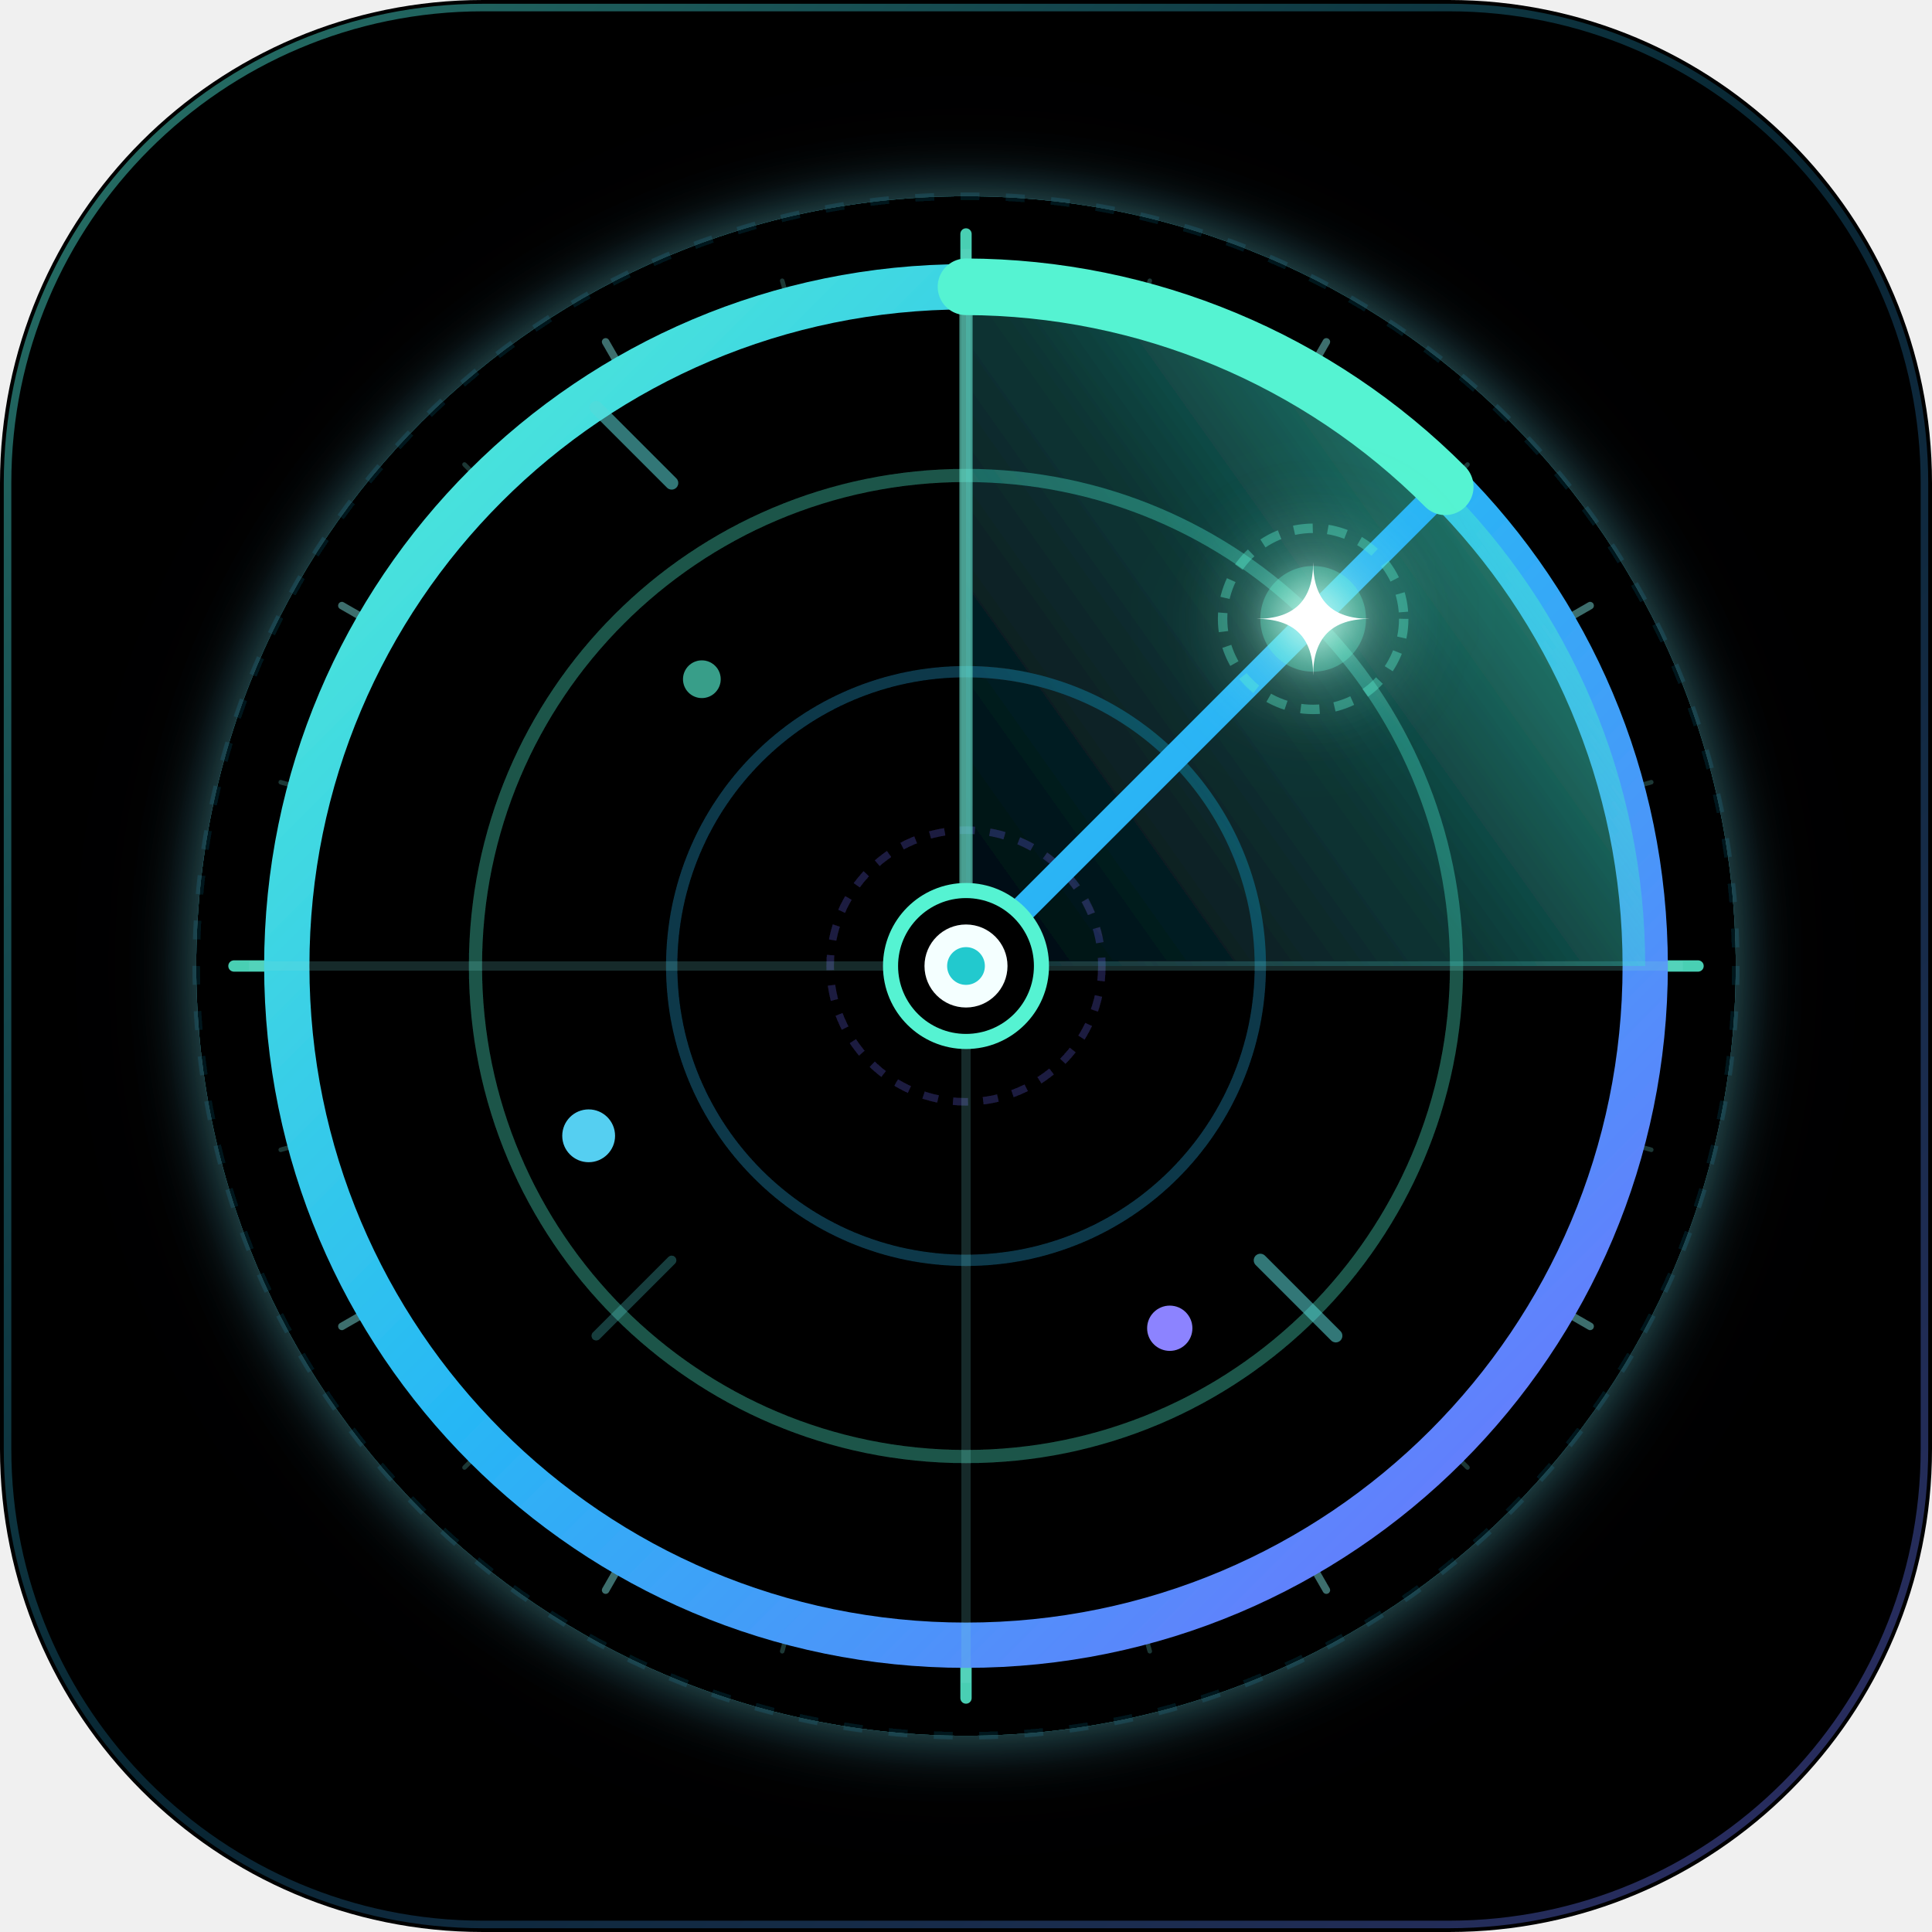
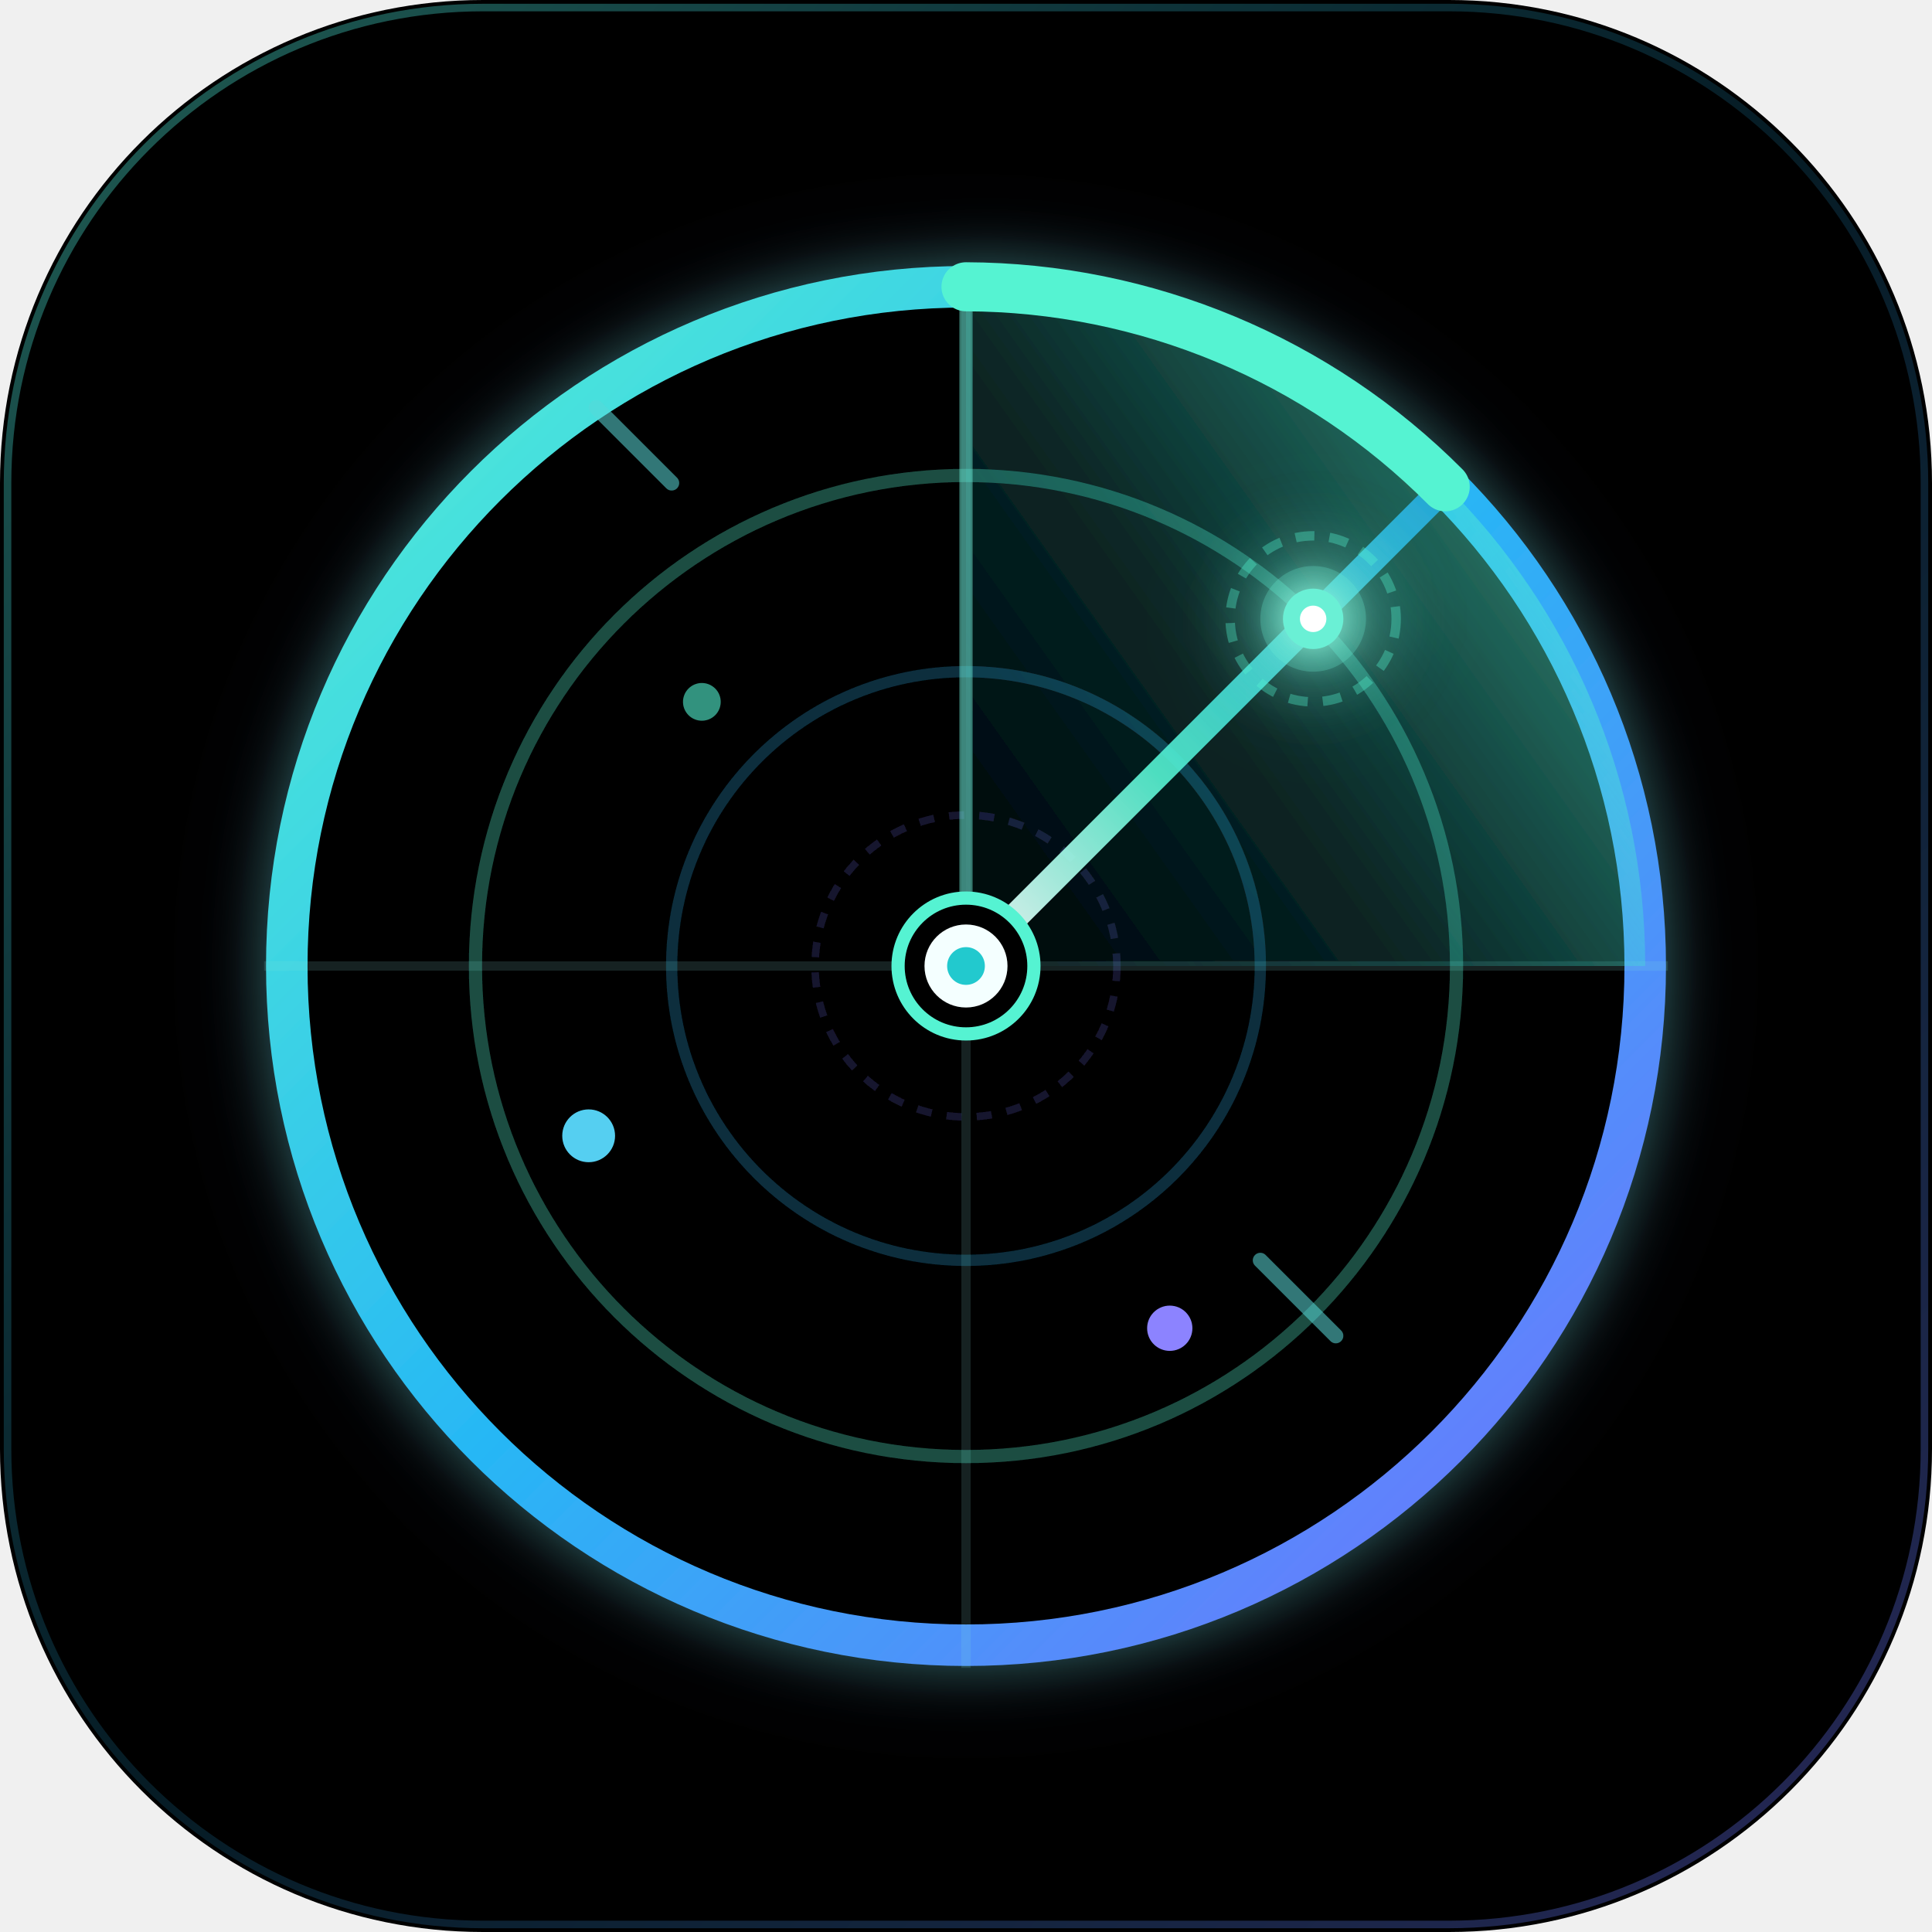
<svg xmlns="http://www.w3.org/2000/svg" viewBox="0 0 512 512" width="100%" height="100%">
  <defs>
-     <radialGradient id="sq-bg-aura" cx="256" cy="256" r="256" gradientUnits="userSpaceOnUse">
+     <radialGradient id="sq-holo-bg" cx="256" cy="256" r="240" gradientUnits="userSpaceOnUse">
      <stop offset="0%" stop-color="#27B7F5" stop-opacity="0.22" />
-       <stop offset="45%" stop-color="#786BFF" stop-opacity="0.10" />
+       <stop offset="50%" stop-color="#786BFF" stop-opacity="0.09" />
      <stop offset="100%" stop-color="#000000" stop-opacity="0" />
    </radialGradient>
    <linearGradient id="sq-signal" x1="74" y1="74" x2="438" y2="438" gradientUnits="userSpaceOnUse">
      <stop offset="0%" stop-color="#55F3D2" />
-       <stop offset="48%" stop-color="#27B7F5" />
+       <stop offset="50%" stop-color="#27B7F5" />
      <stop offset="100%" stop-color="#786BFF" />
    </linearGradient>
-     <linearGradient id="sq-sweep" x1="256" y1="256" x2="436" y2="128" gradientUnits="userSpaceOnUse">
-       <stop offset="0%" stop-color="#27B7F5" stop-opacity="0.05" />
-       <stop offset="50%" stop-color="#2CD8D0" stop-opacity="0.25" />
+     <linearGradient id="sq-dynamic-sweep" x1="256" y1="256" x2="436" y2="128" gradientUnits="userSpaceOnUse">
+       <stop offset="0%" stop-color="#27B7F5" stop-opacity="0.02" />
+       <stop offset="45%" stop-color="#2CD8D0" stop-opacity="0.18" />
+       <stop offset="85%" stop-color="#55F3D2" stop-opacity="0.48" />
      <stop offset="100%" stop-color="#55F3D2" stop-opacity="0.65" />
    </linearGradient>
+     <linearGradient id="sq-lead-ray" x1="256" y1="256" x2="383" y2="129" gradientUnits="userSpaceOnUse">
+       <stop offset="0%" stop-color="#FFFFFF" stop-opacity="0.95" />
+       <stop offset="40%" stop-color="#55F3D2" stop-opacity="0.9" />
+       <stop offset="100%" stop-color="#27B7F5" stop-opacity="0.8" />
+     </linearGradient>
    <linearGradient id="sq-rim" x1="0%" y1="0%" x2="100%" y2="100%">
-       <stop offset="0%" stop-color="#55F3D2" stop-opacity="0.5" />
-       <stop offset="50%" stop-color="#27B7F5" stop-opacity="0.2" />
-       <stop offset="100%" stop-color="#786BFF" stop-opacity="0.4" />
+       <stop offset="0%" stop-color="#55F3D2" stop-opacity="0.4" />
+       <stop offset="50%" stop-color="#27B7F5" stop-opacity="0.15" />
+       <stop offset="100%" stop-color="#786BFF" stop-opacity="0.35" />
    </linearGradient>
-     <filter id="sq-glow" x="-20%" y="-20%" width="140%" height="140%">
-       <feGaussianBlur stdDeviation="8" result="blur" />
-       <feColorMatrix in="blur" type="matrix" values="0 0 0 0 0.15  0 0 0 0 0.85  0 0 0 0 0.95  0 0 0 0.45 0" result="colored" />
+     <filter id="sq-lens-glow" x="-20%" y="-20%" width="140%" height="140%">
+       <feGaussianBlur stdDeviation="8" result="soft-blur" />
+       <feColorMatrix in="soft-blur" type="matrix" values="0 0 0 0 0.18  0 0 0 0 0.88  0 0 0 0 0.94  0 0 0 0.40 0" result="colored" />
      <feMerge>
        <feMergeNode in="colored" />
        <feMergeNode in="SourceGraphic" />
      </feMerge>
    </filter>
-     <filter id="sq-flare" x="-50%" y="-50%" width="200%" height="200%">
-       <feGaussianBlur stdDeviation="5" result="f1" />
-       <feGaussianBlur stdDeviation="12" result="f2" />
+     <filter id="sq-hit-flare" x="-50%" y="-50%" width="200%" height="200%">
+       <feGaussianBlur stdDeviation="5" result="b1" />
+       <feGaussianBlur stdDeviation="11" result="b2" />
      <feMerge>
-         <feMergeNode in="f2" />
-         <feMergeNode in="f1" />
+         <feMergeNode in="b2" />
+         <feMergeNode in="b1" />
        <feMergeNode in="SourceGraphic" />
      </feMerge>
    </filter>
  </defs>
  <rect width="512" height="512" rx="128" fill="#000000" />
  <rect x="2" y="2" width="508" height="508" rx="126" fill="none" stroke="url(#sq-rim)" stroke-width="2" />
-   <circle cx="256" cy="256" r="236" fill="url(#sq-bg-aura)" />
-   <g filter="url(#sq-glow)">
-     <circle cx="256" cy="256" r="204" stroke="#27B7F5" stroke-opacity="0.12" stroke-width="2" stroke-dasharray="5 7" />
-     <line x1="440.0" y1="256.0" x2="450.0" y2="256.0" stroke="#55F3D2" stroke-width="3.0" stroke-linecap="round" opacity="0.85" />
-     <line x1="433.7" y1="303.6" x2="437.6" y2="304.7" stroke="#78DCD9" stroke-width="1.2" stroke-linecap="round" opacity="0.25" />
-     <line x1="415.3" y1="348.0" x2="421.4" y2="351.5" stroke="#78DCD9" stroke-width="2.0" stroke-linecap="round" opacity="0.5" />
-     <line x1="386.1" y1="386.1" x2="388.9" y2="388.9" stroke="#78DCD9" stroke-width="1.2" stroke-linecap="round" opacity="0.25" />
-     <line x1="348.0" y1="415.3" x2="351.5" y2="421.4" stroke="#78DCD9" stroke-width="2.0" stroke-linecap="round" opacity="0.5" />
-     <line x1="303.6" y1="433.7" x2="304.7" y2="437.6" stroke="#78DCD9" stroke-width="1.2" stroke-linecap="round" opacity="0.25" />
-     <line x1="256.0" y1="440.0" x2="256.0" y2="450.0" stroke="#55F3D2" stroke-width="3.0" stroke-linecap="round" opacity="0.85" />
-     <line x1="208.4" y1="433.7" x2="207.3" y2="437.6" stroke="#78DCD9" stroke-width="1.2" stroke-linecap="round" opacity="0.25" />
-     <line x1="164.0" y1="415.3" x2="160.5" y2="421.4" stroke="#78DCD9" stroke-width="2.0" stroke-linecap="round" opacity="0.5" />
-     <line x1="125.9" y1="386.1" x2="123.1" y2="388.9" stroke="#78DCD9" stroke-width="1.2" stroke-linecap="round" opacity="0.25" />
-     <line x1="96.7" y1="348.0" x2="90.6" y2="351.5" stroke="#78DCD9" stroke-width="2.0" stroke-linecap="round" opacity="0.5" />
-     <line x1="78.3" y1="303.6" x2="74.4" y2="304.7" stroke="#78DCD9" stroke-width="1.2" stroke-linecap="round" opacity="0.25" />
-     <line x1="72.0" y1="256.0" x2="62.0" y2="256.0" stroke="#55F3D2" stroke-width="3.0" stroke-linecap="round" opacity="0.85" />
-     <line x1="78.3" y1="208.4" x2="74.4" y2="207.3" stroke="#78DCD9" stroke-width="1.2" stroke-linecap="round" opacity="0.25" />
-     <line x1="96.7" y1="164.0" x2="90.6" y2="160.5" stroke="#78DCD9" stroke-width="2.0" stroke-linecap="round" opacity="0.5" />
-     <line x1="125.9" y1="125.9" x2="123.1" y2="123.1" stroke="#78DCD9" stroke-width="1.2" stroke-linecap="round" opacity="0.25" />
-     <line x1="164.0" y1="96.7" x2="160.5" y2="90.6" stroke="#78DCD9" stroke-width="2.0" stroke-linecap="round" opacity="0.5" />
-     <line x1="208.4" y1="78.3" x2="207.3" y2="74.4" stroke="#78DCD9" stroke-width="1.2" stroke-linecap="round" opacity="0.25" />
-     <line x1="256.0" y1="72.0" x2="256.0" y2="62.0" stroke="#55F3D2" stroke-width="3.0" stroke-linecap="round" opacity="0.85" />
-     <line x1="303.6" y1="78.3" x2="304.7" y2="74.4" stroke="#78DCD9" stroke-width="1.2" stroke-linecap="round" opacity="0.25" />
-     <line x1="348.0" y1="96.7" x2="351.5" y2="90.6" stroke="#78DCD9" stroke-width="2.0" stroke-linecap="round" opacity="0.5" />
-     <line x1="386.1" y1="125.9" x2="388.9" y2="123.1" stroke="#78DCD9" stroke-width="1.2" stroke-linecap="round" opacity="0.25" />
-     <line x1="415.3" y1="164.0" x2="421.4" y2="160.5" stroke="#78DCD9" stroke-width="2.0" stroke-linecap="round" opacity="0.5" />
-     <line x1="433.7" y1="208.4" x2="437.6" y2="207.3" stroke="#78DCD9" stroke-width="1.2" stroke-linecap="round" opacity="0.25" />
-     <circle cx="256" cy="256" r="180" stroke="url(#sq-signal)" stroke-width="12" />
-     <circle cx="256" cy="256" r="130" stroke="#55F3D2" stroke-opacity="0.35" stroke-width="3.5" />
-     <circle cx="256" cy="256" r="78" stroke="#27B7F5" stroke-opacity="0.30" stroke-width="3" />
-     <circle cx="256" cy="256" r="36" stroke="#786BFF" stroke-opacity="0.25" stroke-width="2" stroke-dasharray="4 4" />
-     <path d="M256 66V446M66 256H446" stroke="#78DCD9" stroke-opacity="0.20" stroke-width="2.5" />
-     <path d="M158 108L178 128M334 334L354 354" stroke="#58D9D8" stroke-opacity="0.55" stroke-width="3.5" stroke-linecap="round" />
-     <path d="M354 158L334 178M178 334L158 354" stroke="#58D9D8" stroke-opacity="0.28" stroke-width="2.5" stroke-linecap="round" />
-     <path d="M256 256 L256 76 A180 180 0 0 1 436 256 Z" fill="url(#sq-sweep)" />
-     <path d="M256 256 L256 76" stroke="#6BEBD6" stroke-opacity="0.6" stroke-width="3.5" stroke-linecap="round" />
-     <path d="M256 256 L383 129" stroke="url(#sq-signal)" stroke-width="7" stroke-linecap="round" />
-     <path d="M256 76 A180 180 0 0 1 383 129" fill="none" stroke="#55F3D2" stroke-width="15" stroke-linecap="round" />
-     <circle cx="256" cy="256" r="20" fill="#000000" stroke="#55F3D2" stroke-width="4" />
+   <circle cx="256" cy="256" r="210" fill="url(#sq-holo-bg)" />
+   <g filter="url(#sq-lens-glow)">
+     <circle cx="256" cy="256" r="180" stroke="url(#sq-signal)" stroke-width="11" />
+     <circle cx="256" cy="256" r="130" stroke="#55F3D2" stroke-opacity="0.32" stroke-width="3.5" />
+     <circle cx="256" cy="256" r="78" stroke="#27B7F5" stroke-opacity="0.25" stroke-width="3" />
+     <circle cx="256" cy="256" r="40" stroke="#786BFF" stroke-opacity="0.18" stroke-width="2" stroke-dasharray="4 4" />
+     <path d="M256 70V442M70 256H442" stroke="#78DCD9" stroke-opacity="0.16" stroke-width="2.5" />
+     <path d="M158 108L178 128M334 334L354 354" stroke="#58D9D8" stroke-opacity="0.55" stroke-width="4" stroke-linecap="round" />
+     <path d="M256 256 L256 76 A180 180 0 0 1 436 256 Z" fill="url(#sq-dynamic-sweep)" />
+     <path d="M256 256 L256 76" stroke="#6BEBD6" stroke-opacity="0.5" stroke-width="3.5" stroke-linecap="round" />
+     <path d="M256 256 L383 129" stroke="url(#sq-lead-ray)" stroke-width="7" stroke-linecap="round" />
+     <path d="M256 76 A180 180 0 0 1 383 129" fill="none" stroke="#55F3D2" stroke-width="13" stroke-linecap="round" />
+     <circle cx="256" cy="256" r="18" fill="#000000" stroke="#55F3D2" stroke-width="3.5" />
    <circle cx="256" cy="256" r="11" fill="#F4FFFF" />
    <circle cx="256" cy="256" r="5" fill="#20C9CE" />
    <circle cx="156" cy="301" r="7" fill="#55CFF1" />
    <circle cx="310" cy="352" r="6" fill="#8C83FF" />
-     <circle cx="186" cy="180" r="5" fill="#55F3D2" opacity="0.65" />
+     <circle cx="186" cy="186" r="5" fill="#55F3D2" opacity="0.6" />
  </g>
-   <g transform="translate(348, 164)" filter="url(#sq-flare)">
-     <circle cx="0" cy="0" r="24" fill="none" stroke="#55F3D2" stroke-opacity="0.38" stroke-width="2.5" stroke-dasharray="5 4" />
-     <circle cx="0" cy="0" r="14" fill="#55F3D2" fill-opacity="0.32" />
-     <path d="M 0 -15 Q 0 0 -15 0 Q 0 0 0 15 Q 0 0 15 0 Q 0 0 0 -15 Z" fill="#FFFFFF" />
-     <circle cx="0" cy="0" r="4" fill="#FFFFFF" />
+   <g transform="translate(348, 164)" filter="url(#sq-hit-flare)">
+     <circle cx="0" cy="0" r="22" fill="none" stroke="#55F3D2" stroke-opacity="0.35" stroke-width="2.5" stroke-dasharray="5 4" />
+     <circle cx="0" cy="0" r="14" fill="#6AF0D5" fill-opacity="0.25" />
+     <circle cx="0" cy="0" r="8" fill="#6AF0D5" />
+     <circle cx="0" cy="0" r="3.5" fill="#FFFFFF" />
  </g>
</svg>
